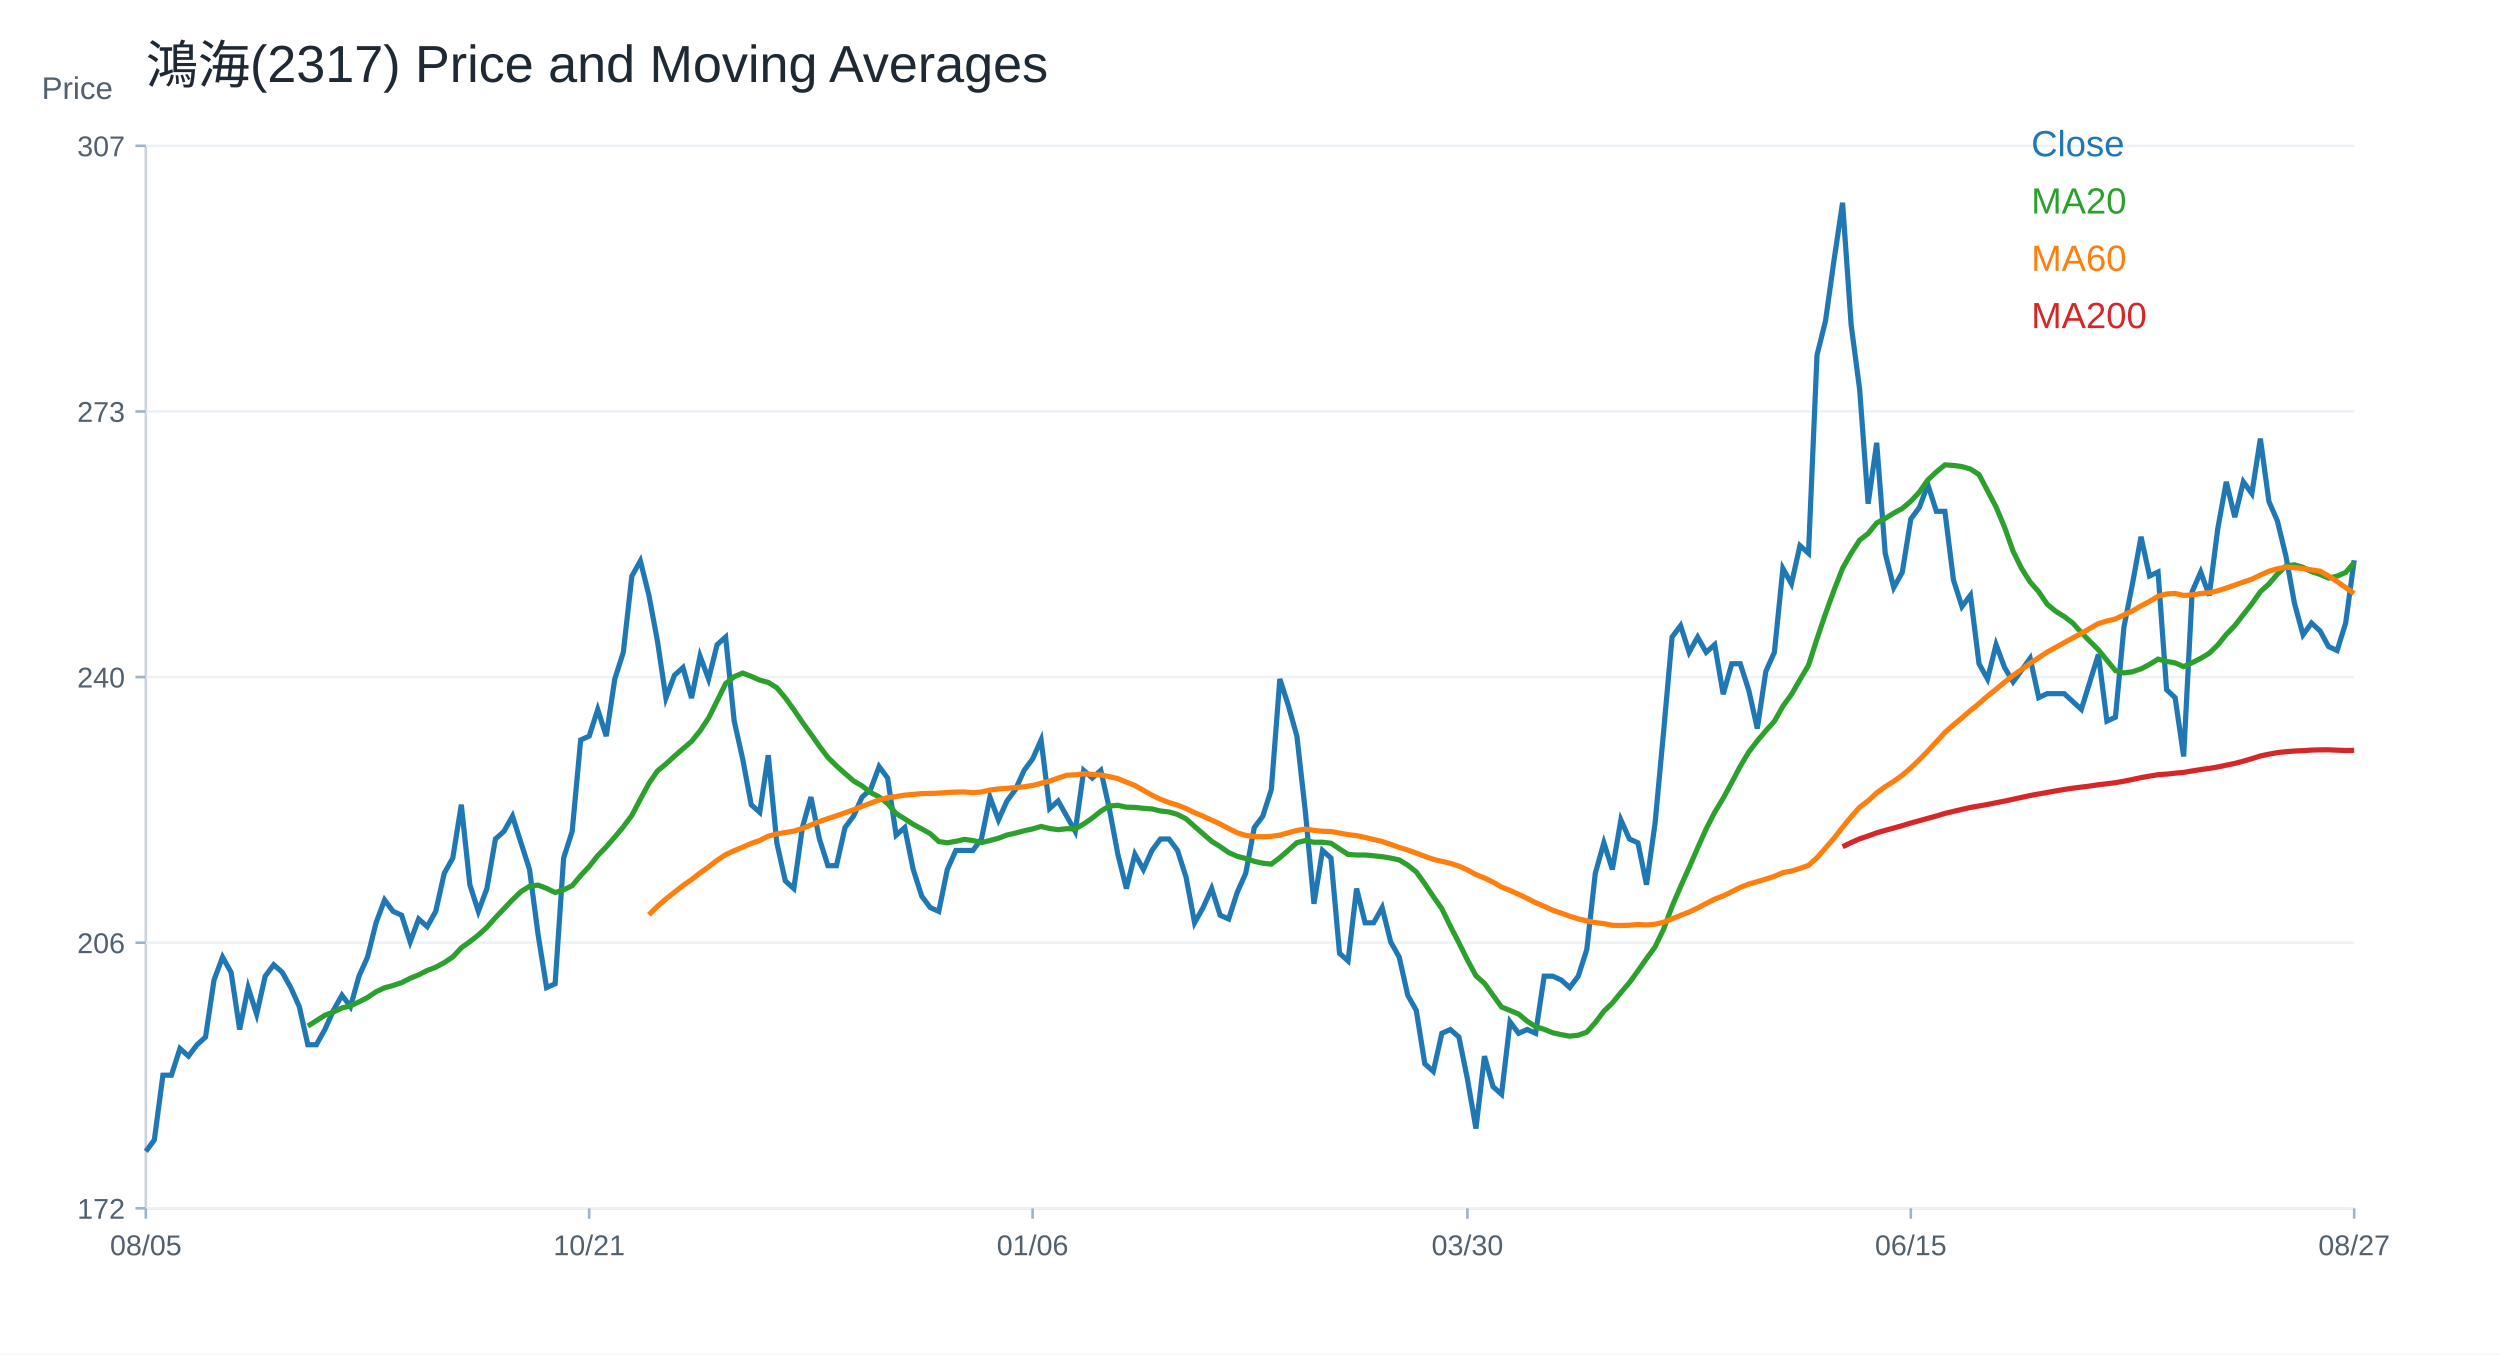
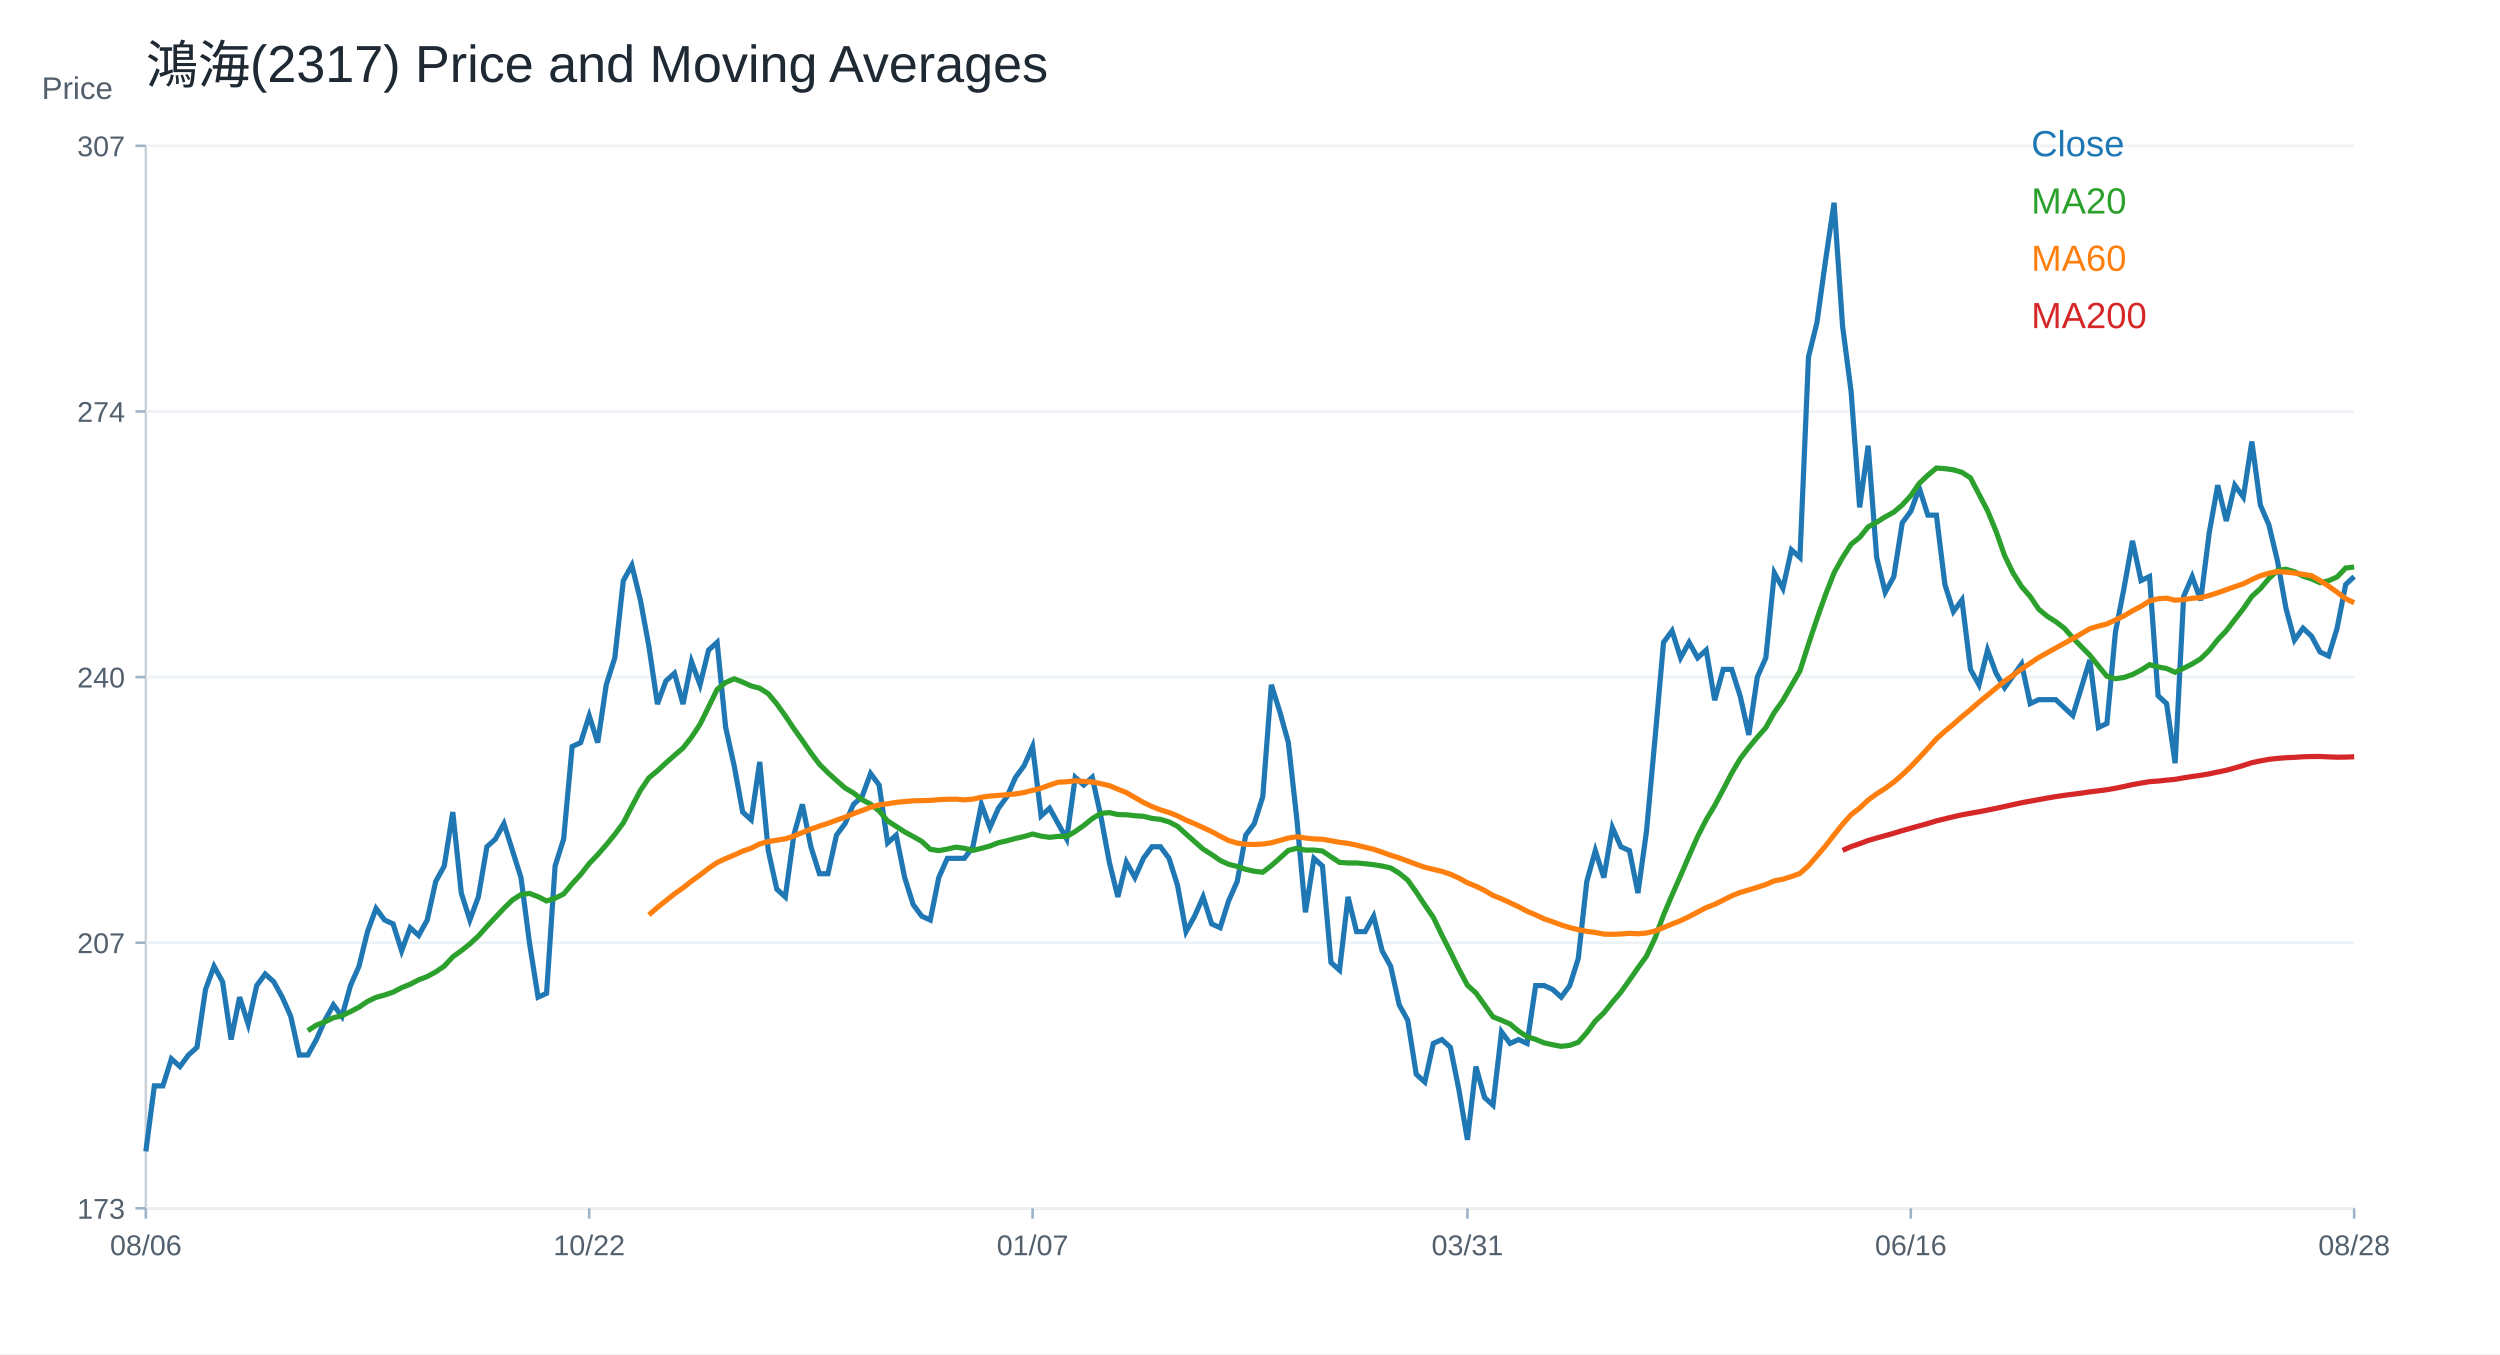
<svg xmlns="http://www.w3.org/2000/svg" width="960" height="520" viewBox="0 0 960 520">
  <rect width="100%" height="100%" fill="white" />
  <text x="56.00" y="32.00" font-size="20" font-family="Arial" fill="#1f2933" text-anchor="start">鴻海(2317) Price and Moving Averages</text>
  <line x1="56" y1="464" x2="904" y2="464" stroke="#cbd2d9" />
  <line x1="56" y1="56" x2="56" y2="464" stroke="#cbd2d9" />
  <text x="16.00" y="38.00" font-size="12" font-family="Arial" fill="#52606d" text-anchor="start">Price</text>
  <line x1="56" y1="464.00" x2="904" y2="464.00" stroke="#edf2f7" />
  <line x1="52" y1="464.00" x2="56" y2="464.00" stroke="#9fb3c8" />
-   <text x="48.00" y="468.00" font-size="11" font-family="Arial" fill="#52606d" text-anchor="end">172</text>
+   <text x="48.00" y="468.00" font-size="11" font-family="Arial" fill="#52606d" text-anchor="end">173</text>
  <line x1="56" y1="362.00" x2="904" y2="362.00" stroke="#edf2f7" />
  <line x1="52" y1="362.00" x2="56" y2="362.00" stroke="#9fb3c8" />
-   <text x="48.00" y="366.00" font-size="11" font-family="Arial" fill="#52606d" text-anchor="end">206</text>
+   <text x="48.00" y="366.00" font-size="11" font-family="Arial" fill="#52606d" text-anchor="end">207</text>
  <line x1="56" y1="260.00" x2="904" y2="260.00" stroke="#edf2f7" />
  <line x1="52" y1="260.00" x2="56" y2="260.00" stroke="#9fb3c8" />
  <text x="48.00" y="264.00" font-size="11" font-family="Arial" fill="#52606d" text-anchor="end">240</text>
  <line x1="56" y1="158.00" x2="904" y2="158.00" stroke="#edf2f7" />
  <line x1="52" y1="158.00" x2="56" y2="158.00" stroke="#9fb3c8" />
-   <text x="48.00" y="162.00" font-size="11" font-family="Arial" fill="#52606d" text-anchor="end">273</text>
+   <text x="48.00" y="162.00" font-size="11" font-family="Arial" fill="#52606d" text-anchor="end">274</text>
  <line x1="56" y1="56.00" x2="904" y2="56.00" stroke="#edf2f7" />
  <line x1="52" y1="56.00" x2="56" y2="56.00" stroke="#9fb3c8" />
  <text x="48.00" y="60.00" font-size="11" font-family="Arial" fill="#52606d" text-anchor="end">307</text>
  <line x1="56.00" y1="464" x2="56.00" y2="468" stroke="#9fb3c8" />
-   <text x="56.00" y="482.00" font-size="11" font-family="Arial" fill="#52606d" text-anchor="middle">08/05</text>
+   <text x="56.00" y="482.00" font-size="11" font-family="Arial" fill="#52606d" text-anchor="middle">08/06</text>
  <line x1="226.25" y1="464" x2="226.25" y2="468" stroke="#9fb3c8" />
-   <text x="226.25" y="482.00" font-size="11" font-family="Arial" fill="#52606d" text-anchor="middle">10/21</text>
+   <text x="226.25" y="482.00" font-size="11" font-family="Arial" fill="#52606d" text-anchor="middle">10/22</text>
  <line x1="396.51" y1="464" x2="396.51" y2="468" stroke="#9fb3c8" />
-   <text x="396.51" y="482.00" font-size="11" font-family="Arial" fill="#52606d" text-anchor="middle">01/06</text>
+   <text x="396.51" y="482.00" font-size="11" font-family="Arial" fill="#52606d" text-anchor="middle">01/07</text>
  <line x1="563.49" y1="464" x2="563.49" y2="468" stroke="#9fb3c8" />
-   <text x="563.49" y="482.00" font-size="11" font-family="Arial" fill="#52606d" text-anchor="middle">03/30</text>
+   <text x="563.49" y="482.00" font-size="11" font-family="Arial" fill="#52606d" text-anchor="middle">03/31</text>
  <line x1="733.75" y1="464" x2="733.75" y2="468" stroke="#9fb3c8" />
-   <text x="733.75" y="482.00" font-size="11" font-family="Arial" fill="#52606d" text-anchor="middle">06/15</text>
+   <text x="733.75" y="482.00" font-size="11" font-family="Arial" fill="#52606d" text-anchor="middle">06/16</text>
  <line x1="904.00" y1="464" x2="904.00" y2="468" stroke="#9fb3c8" />
-   <text x="904.00" y="482.00" font-size="11" font-family="Arial" fill="#52606d" text-anchor="middle">08/27</text>
-   <polyline fill="none" stroke="#1f77b4" stroke-width="2" points="56.00,442.14 59.27,437.75 62.55,412.88 65.82,412.88 69.10,402.64 72.37,405.57 75.64,401.18 78.92,398.25 82.19,376.31 85.47,367.53 88.74,373.38 92.02,395.33 95.29,379.23 98.56,389.48 101.84,374.85 105.11,370.46 108.39,373.38 111.66,379.23 114.93,386.55 118.21,401.18 121.48,401.18 124.76,395.33 128.03,388.01 131.31,382.16 134.58,386.55 137.85,374.85 141.13,367.53 144.40,354.36 147.68,345.59 150.95,349.97 154.22,351.44 157.50,361.68 160.77,352.90 164.05,355.83 167.32,349.97 170.59,335.34 173.87,329.49 177.14,309.01 180.42,339.73 183.69,349.97 186.97,341.20 190.24,322.18 193.51,319.25 196.79,313.40 200.06,323.64 203.34,333.88 206.61,358.75 209.88,379.23 213.16,377.77 216.43,329.49 219.71,319.25 222.98,284.14 226.25,282.68 229.53,272.44 232.80,282.68 236.08,260.73 239.35,250.49 242.63,221.23 245.90,215.38 249.17,228.55 252.45,246.10 255.72,268.05 259.00,259.27 262.27,256.34 265.54,268.05 268.82,251.95 272.09,260.73 275.37,247.56 278.64,244.64 281.92,276.82 285.19,291.45 288.46,309.01 291.74,311.94 295.01,289.99 298.29,323.64 301.56,338.27 304.83,341.20 308.11,317.79 311.38,306.08 314.66,322.18 317.93,332.42 321.20,332.42 324.48,317.79 327.75,313.40 331.03,306.08 334.30,303.16 337.58,294.38 340.85,298.77 344.12,320.71 347.40,317.79 350.67,333.88 353.95,344.12 357.22,348.51 360.49,349.97 363.77,333.88 367.04,326.57 370.32,326.57 373.59,326.57 376.86,322.18 380.14,306.08 383.41,314.86 386.69,307.55 389.96,303.16 393.24,295.84 396.51,291.45 399.78,284.14 403.06,310.47 406.33,307.55 409.61,313.40 412.88,319.25 416.15,295.84 419.43,298.77 422.70,295.84 425.98,310.47 429.25,328.03 432.53,341.20 435.80,328.03 439.07,333.88 442.35,326.57 445.62,322.18 448.90,322.18 452.17,326.57 455.44,336.81 458.72,354.36 461.99,348.51 465.27,341.20 468.54,351.44 471.81,352.90 475.09,342.66 478.36,335.34 481.64,317.79 484.91,313.40 488.19,303.16 491.46,260.73 494.73,270.97 498.01,282.68 501.28,311.94 504.56,347.05 507.83,326.57 511.10,329.49 514.38,366.07 517.65,368.99 520.93,341.20 524.20,354.36 527.47,354.36 530.75,348.51 534.02,361.68 537.30,367.53 540.57,382.16 543.85,388.01 547.12,408.49 550.39,411.42 553.67,396.79 556.94,395.33 560.22,398.25 563.49,414.35 566.76,433.36 570.04,405.57 573.31,417.27 576.59,420.20 579.86,392.40 583.14,396.79 586.41,395.33 589.68,396.79 592.96,374.85 596.23,374.85 599.51,376.31 602.78,379.23 606.05,374.85 609.33,364.60 612.60,335.34 615.88,323.64 619.15,333.88 622.42,314.86 625.70,322.18 628.97,323.64 632.25,339.73 635.52,316.33 638.80,281.21 642.07,244.64 645.34,240.25 648.62,250.49 651.89,244.64 655.17,250.49 658.44,247.56 661.71,266.58 664.99,254.88 668.26,254.88 671.54,265.12 674.81,279.75 678.08,257.81 681.36,250.49 684.63,218.30 687.91,224.16 691.18,209.53 694.46,212.45 697.73,136.38 701.00,123.21 704.28,99.80 707.55,77.86 710.83,124.67 714.10,149.54 717.37,193.43 720.65,170.03 723.92,212.45 727.20,225.62 730.47,219.77 733.75,199.29 737.02,194.90 740.29,186.12 743.57,196.36 746.84,196.36 750.12,222.69 753.39,232.93 756.66,228.55 759.94,254.88 763.21,260.73 766.49,247.56 769.76,256.34 773.03,261.85 776.31,257.33 779.58,252.81 782.86,267.88 786.13,266.37 789.41,266.37 792.68,266.37 795.95,269.38 799.23,272.40 802.50,261.85 805.78,251.31 809.05,276.92 812.32,275.41 815.60,240.76 818.87,224.19 822.15,206.11 825.42,221.17 828.69,219.67 831.97,264.86 835.24,267.88 838.52,290.48 841.79,227.20 845.07,219.67 848.34,228.71 851.61,203.10 854.89,185.02 858.16,198.58 861.44,185.02 864.71,189.54 867.98,168.44 871.26,192.55 874.53,200.08 877.81,213.64 881.08,231.72 884.36,243.77 887.63,239.25 890.90,242.27 894.18,248.29 897.45,249.80 900.73,239.25 904.00,215.15" />
+   <text x="904.00" y="482.00" font-size="11" font-family="Arial" fill="#52606d" text-anchor="middle">08/28</text>
+   <polyline fill="none" stroke="#1f77b4" stroke-width="2" points="56.00,442.14 59.27,416.97 62.55,416.97 65.82,406.60 69.10,409.56 72.37,405.12 75.64,402.16 78.92,379.95 82.19,371.06 85.47,376.99 88.74,399.20 92.02,382.91 95.29,393.28 98.56,378.47 101.84,374.02 105.11,376.99 108.39,382.91 111.66,390.31 114.93,405.12 118.21,405.12 121.48,399.20 124.76,391.79 128.03,385.87 131.31,390.31 134.58,378.47 137.85,371.06 141.13,357.74 144.40,348.85 147.68,353.29 150.95,354.77 154.22,365.14 157.50,356.25 160.77,359.22 164.05,353.29 167.32,338.48 170.59,332.56 173.87,311.83 177.14,342.93 180.42,353.29 183.69,344.41 186.97,325.16 190.24,322.20 193.51,316.27 196.79,326.64 200.06,337.00 203.34,362.18 206.61,382.91 209.88,381.43 213.16,332.56 216.43,322.20 219.71,286.66 222.98,285.17 226.25,274.81 229.53,285.17 232.80,262.96 236.08,252.60 239.35,222.98 242.63,217.06 245.90,230.38 249.17,248.15 252.45,270.37 255.72,261.48 259.00,258.52 262.27,270.37 265.54,254.08 268.82,262.96 272.09,249.63 275.37,246.67 278.64,279.25 281.92,294.06 285.19,311.83 288.46,314.79 291.74,292.58 295.01,326.64 298.29,341.45 301.56,344.41 304.83,320.71 308.11,308.87 311.38,325.16 314.66,335.52 317.93,335.52 321.20,320.71 324.48,316.27 327.75,308.87 331.03,305.91 334.30,297.02 337.58,301.46 340.85,323.68 344.12,320.71 347.40,337.00 350.67,347.37 353.95,351.81 357.22,353.29 360.49,337.00 363.77,329.60 367.04,329.60 370.32,329.60 373.59,325.16 376.86,308.87 380.14,317.75 383.41,310.35 386.69,305.91 389.96,298.50 393.24,294.06 396.51,286.66 399.78,313.31 403.06,310.35 406.33,316.27 409.61,322.20 412.88,298.50 416.15,301.46 419.43,298.50 422.70,313.31 425.98,331.08 429.25,344.41 432.53,331.08 435.80,337.00 439.07,329.60 442.35,325.16 445.62,325.16 448.90,329.60 452.17,339.97 455.44,357.74 458.72,351.81 461.99,344.41 465.27,354.77 468.54,356.25 471.81,345.89 475.09,338.48 478.36,320.71 481.64,316.27 484.91,305.91 488.19,262.96 491.46,273.33 494.73,285.17 498.01,314.79 501.28,350.33 504.56,329.60 507.83,332.56 511.10,369.58 514.38,372.54 517.65,344.41 520.93,357.74 524.20,357.74 527.47,351.81 530.75,365.14 534.02,371.06 537.30,385.87 540.57,391.79 543.85,412.53 547.12,415.49 550.39,400.68 553.67,399.20 556.94,402.16 560.22,418.45 563.49,437.70 566.76,409.56 570.04,421.41 573.31,424.37 576.59,396.24 579.86,400.68 583.14,399.20 586.41,400.68 589.68,378.47 592.96,378.47 596.23,379.95 599.51,382.91 602.78,378.47 606.05,368.10 609.33,338.48 612.60,326.64 615.88,337.00 619.15,317.75 622.42,325.16 625.70,326.64 628.97,342.93 632.25,319.23 635.52,283.69 638.80,246.67 642.07,242.23 645.34,252.60 648.62,246.67 651.89,252.60 655.17,249.63 658.44,268.88 661.71,257.04 664.99,257.04 668.26,267.40 671.54,282.21 674.81,260.00 678.08,252.60 681.36,220.02 684.63,225.94 687.91,211.13 691.18,214.09 694.46,137.09 697.73,123.76 701.00,100.07 704.28,77.86 707.55,125.24 710.83,150.42 714.10,194.84 717.37,171.15 720.65,214.09 723.92,227.42 727.20,221.50 730.47,200.77 733.75,196.32 737.02,187.44 740.29,197.80 743.57,197.80 746.84,224.46 750.12,234.83 753.39,230.38 756.66,257.04 759.94,262.96 763.21,249.63 766.49,258.52 769.76,264.09 773.03,259.52 776.31,254.95 779.58,270.19 782.86,268.67 786.13,268.67 789.41,268.67 792.68,271.72 795.95,274.77 799.23,264.09 802.50,253.42 805.78,279.34 809.05,277.82 812.32,242.75 815.60,225.97 818.87,207.67 822.15,222.92 825.42,221.40 828.69,267.14 831.97,270.19 835.24,293.07 838.52,229.02 841.79,221.40 845.07,230.55 848.34,204.62 851.61,186.32 854.89,200.05 858.16,186.32 861.44,190.90 864.71,169.55 867.98,193.95 871.26,201.57 874.53,215.30 877.81,233.60 881.08,245.80 884.36,241.22 887.63,244.27 890.90,250.37 894.18,251.90 897.45,241.22 900.73,224.45 904.00,221.40" />
  <text x="780.00" y="60.00" font-size="14" font-family="Arial" fill="#1f77b4" text-anchor="start">Close</text>
-   <polyline fill="none" stroke="#2ca02c" stroke-width="2" points="118.21,394.01 121.48,391.96 124.76,389.84 128.03,388.60 131.31,387.06 134.58,386.26 137.85,384.72 141.13,383.04 144.40,380.84 147.68,379.31 150.95,378.43 154.22,377.33 157.50,375.65 160.77,374.33 164.05,372.65 167.32,371.41 170.59,369.65 173.87,367.46 177.14,363.95 180.42,361.60 183.69,359.04 186.97,356.05 190.24,352.39 193.51,348.95 196.79,345.51 200.06,342.37 203.34,340.32 206.61,339.88 209.88,341.12 213.16,342.73 216.43,341.71 219.71,340.10 222.98,336.22 226.25,332.71 229.53,328.54 232.80,325.18 236.08,321.45 239.35,317.50 242.63,313.11 245.90,306.89 249.17,300.82 252.45,296.06 255.72,293.36 259.00,290.36 262.27,287.50 265.54,284.72 268.82,280.63 272.09,275.73 275.37,269.14 278.64,262.49 281.92,259.85 285.19,258.46 288.46,259.71 291.74,261.17 295.01,262.05 298.29,264.10 301.56,267.97 304.83,272.51 308.11,277.34 311.38,281.87 314.66,286.55 317.93,290.87 321.20,294.09 324.48,297.01 327.75,299.87 331.03,301.77 334.30,304.33 337.58,306.01 340.85,308.57 344.12,312.38 347.40,314.42 350.67,316.54 353.95,318.30 357.22,320.13 360.49,323.13 363.77,323.64 367.04,323.06 370.32,322.32 373.59,322.76 376.86,323.57 380.14,322.76 383.41,321.88 386.69,320.64 389.96,319.91 393.24,319.03 396.51,318.30 399.78,317.35 403.06,318.15 406.33,318.59 409.61,318.23 412.88,318.30 416.15,316.40 419.43,314.13 422.70,311.50 425.98,309.52 429.25,309.23 432.53,309.96 435.80,310.03 439.07,310.40 442.35,310.62 445.62,311.42 448.90,311.79 452.17,312.74 455.44,314.42 458.72,317.35 461.99,320.20 465.27,323.06 468.54,325.10 471.81,327.37 475.09,328.83 478.36,329.64 481.64,330.74 484.91,331.47 488.19,331.83 491.46,329.35 494.73,326.49 498.01,323.57 501.28,322.76 504.56,323.42 507.83,323.42 511.10,323.79 514.38,325.98 517.65,328.10 520.93,328.32 524.20,328.32 527.47,328.61 530.75,328.98 534.02,329.49 537.30,330.22 540.57,332.20 543.85,334.83 547.12,339.37 550.39,344.27 553.67,348.95 556.94,355.68 560.22,362.04 563.49,368.63 566.76,374.70 570.04,377.62 573.31,382.16 576.59,386.70 579.86,388.01 583.14,389.40 586.41,392.11 589.68,394.23 592.96,395.25 596.23,396.57 599.51,397.30 602.78,397.89 606.05,397.52 609.33,396.35 612.60,392.69 615.88,388.30 619.15,385.16 622.42,381.14 625.70,377.33 628.97,372.80 632.25,368.12 635.52,363.65 638.80,356.85 642.07,348.07 645.34,340.46 648.62,333.15 651.89,325.62 655.17,318.30 658.44,311.94 661.71,306.52 664.99,300.45 668.26,294.23 671.54,288.75 674.81,284.51 678.08,280.63 681.36,276.97 684.63,271.19 687.91,266.66 691.18,261.02 694.46,255.46 697.73,245.30 701.00,235.64 704.28,226.57 707.55,218.23 710.83,212.45 714.10,207.41 717.37,204.85 720.65,200.82 723.92,199.07 727.20,197.02 730.47,195.26 733.75,192.48 737.02,188.97 740.29,184.29 743.57,181.22 746.84,178.51 750.12,178.73 753.39,179.17 756.66,180.12 759.94,182.24 763.21,188.46 766.49,194.68 769.76,202.50 773.03,211.70 776.31,218.34 779.58,223.50 782.86,227.22 786.13,232.04 789.41,234.74 792.68,236.77 795.95,239.25 799.23,242.91 802.50,246.26 805.78,249.52 809.05,253.54 812.32,257.50 815.60,258.40 818.87,257.96 822.15,256.84 825.42,255.16 828.69,253.10 831.97,253.97 835.24,254.54 838.52,255.98 841.79,254.47 845.07,252.81 848.34,250.85 851.61,247.69 854.89,243.62 858.16,240.23 861.44,236.01 864.71,231.87 867.98,227.20 871.26,224.26 874.53,220.42 877.81,217.33 881.08,216.88 884.36,217.86 887.63,219.52 890.90,220.57 894.18,222.00 897.45,221.25 900.73,219.82 904.00,216.05" />
+   <polyline fill="none" stroke="#2ca02c" stroke-width="2" points="118.21,395.79 121.48,393.65 124.76,392.39 128.03,390.83 131.31,390.02 134.58,388.46 137.85,386.76 141.13,384.54 144.40,382.98 147.68,382.09 150.95,380.98 154.22,379.28 157.50,377.95 160.77,376.25 164.05,374.99 167.32,373.21 170.59,370.99 173.87,367.43 177.14,365.07 180.42,362.47 183.69,359.44 186.97,355.74 190.24,352.26 193.51,348.78 196.79,345.59 200.06,343.52 203.34,343.07 206.61,344.33 209.88,345.96 213.16,344.93 216.43,343.30 219.71,339.37 222.98,335.82 226.25,331.60 229.53,328.19 232.80,324.42 236.08,320.42 239.35,315.98 242.63,309.68 245.90,303.54 249.17,298.72 252.45,295.98 255.72,292.95 259.00,290.06 262.27,287.25 265.54,283.10 268.82,278.14 272.09,271.48 275.37,264.74 278.64,262.07 281.92,260.67 285.19,261.93 288.46,263.41 291.74,264.29 295.01,266.37 298.29,270.29 301.56,274.88 304.83,279.77 308.11,284.36 311.38,289.10 314.66,293.47 317.93,296.72 321.20,299.69 324.48,302.57 327.75,304.50 331.03,307.09 334.30,308.79 337.58,311.39 340.85,315.24 344.12,317.31 347.40,319.46 350.67,321.23 353.95,323.08 357.22,326.12 360.49,326.64 363.77,326.05 367.04,325.30 370.32,325.75 373.59,326.56 376.86,325.75 380.14,324.86 383.41,323.60 386.69,322.86 389.96,321.97 393.24,321.23 396.51,320.27 399.78,321.08 403.06,321.53 406.33,321.16 409.61,321.23 412.88,319.31 416.15,317.01 419.43,314.35 422.70,312.35 425.98,312.05 429.25,312.79 432.53,312.87 435.80,313.24 439.07,313.46 442.35,314.27 445.62,314.64 448.90,315.61 452.17,317.31 455.44,320.27 458.72,323.16 461.99,326.05 465.27,328.12 468.54,330.41 471.81,331.89 475.09,332.71 478.36,333.82 481.64,334.56 484.91,334.93 488.19,332.41 491.46,329.53 494.73,326.56 498.01,325.75 501.28,326.42 504.56,326.42 507.83,326.79 511.10,329.01 514.38,331.15 517.65,331.38 520.93,331.38 524.20,331.67 527.47,332.04 530.75,332.56 534.02,333.30 537.30,335.30 540.57,337.97 543.85,342.56 547.12,347.52 550.39,352.26 553.67,359.07 556.94,365.51 560.22,372.17 563.49,378.32 566.76,381.28 570.04,385.87 573.31,390.46 576.59,391.79 579.86,393.20 583.14,395.94 586.41,398.09 589.68,399.12 592.96,400.46 596.23,401.20 599.51,401.79 602.78,401.42 606.05,400.24 609.33,396.53 612.60,392.09 615.88,388.91 619.15,384.83 622.42,380.98 625.70,376.39 628.97,371.66 632.25,367.14 635.52,360.25 638.80,351.37 642.07,343.67 645.34,336.26 648.62,328.64 651.89,321.23 655.17,314.79 658.44,309.31 661.71,303.17 664.99,296.87 668.26,291.32 671.54,287.03 674.81,283.10 678.08,279.40 681.36,273.55 684.63,268.96 687.91,263.26 691.18,257.63 694.46,247.34 697.73,237.57 701.00,228.38 704.28,219.94 707.55,214.09 710.83,208.99 714.10,206.39 717.37,202.32 720.65,200.54 723.92,198.47 727.20,196.69 730.47,193.88 733.75,190.33 737.02,185.59 740.29,182.48 743.57,179.74 746.84,179.96 750.12,180.41 753.39,181.37 756.66,183.51 759.94,189.81 763.21,196.10 766.49,204.02 769.76,213.34 773.03,220.05 776.31,225.28 779.58,229.04 782.86,233.92 786.13,236.65 789.41,238.71 792.68,241.22 795.95,244.92 799.23,248.31 802.50,251.61 805.78,255.69 809.05,259.69 812.32,260.60 815.60,260.16 818.87,259.02 822.15,257.32 825.42,255.24 828.69,256.12 831.97,256.70 835.24,258.15 838.52,256.62 841.79,254.95 845.07,252.96 848.34,249.76 851.61,245.64 854.89,242.21 858.16,237.94 861.44,233.75 864.71,229.02 867.98,226.05 871.26,222.16 874.53,219.03 877.81,218.58 881.08,219.57 884.36,221.24 887.63,222.31 890.90,223.76 894.18,223.00 897.45,221.55 900.73,218.12 904.00,217.74" />
  <text x="780.00" y="82.00" font-size="14" font-family="Arial" fill="#2ca02c" text-anchor="start">MA20</text>
-   <polyline fill="none" stroke="#ff7f0e" stroke-width="2" points="249.17,351.29 252.45,348.02 255.72,345.20 259.00,342.63 262.27,340.03 265.54,337.78 268.82,335.22 272.09,332.88 275.37,330.37 278.64,328.18 281.92,326.66 285.19,325.30 288.46,323.86 291.74,322.74 295.01,321.08 298.29,320.23 301.56,319.69 304.83,319.15 308.11,318.13 311.38,316.79 314.66,315.47 317.93,314.33 321.20,313.28 324.48,312.11 327.75,310.96 331.03,309.62 334.30,308.43 337.58,307.21 340.85,306.28 344.12,305.86 347.40,305.33 350.67,305.04 353.95,304.74 357.22,304.67 360.49,304.57 363.77,304.30 367.04,304.16 370.32,304.11 373.59,304.40 376.86,304.11 380.14,303.38 383.41,302.94 386.69,302.70 389.96,302.43 393.24,302.13 396.51,301.60 399.78,300.77 403.06,299.96 406.33,298.77 409.61,297.70 412.88,297.53 416.15,297.14 419.43,297.38 422.70,297.60 425.98,298.23 429.25,298.99 432.53,300.33 435.80,301.62 439.07,303.50 442.35,305.35 445.62,306.91 448.90,308.18 452.17,309.16 455.44,310.45 458.72,312.08 461.99,313.42 465.27,314.91 468.54,316.42 471.81,318.18 475.09,319.81 478.36,320.79 481.64,321.23 484.91,321.30 488.19,321.15 491.46,320.67 494.73,319.79 498.01,318.86 501.28,318.37 504.56,318.86 507.83,319.20 511.10,319.32 514.38,319.89 517.65,320.49 520.93,320.88 524.20,321.57 527.47,322.37 530.75,323.13 534.02,324.25 537.30,325.40 540.57,326.42 543.85,327.59 547.12,328.83 550.39,329.96 553.67,330.76 556.94,331.52 560.22,332.59 563.49,334.05 566.76,335.83 570.04,337.15 573.31,338.73 576.59,340.64 579.86,341.93 583.14,343.42 586.41,344.95 589.68,346.63 592.96,348.02 596.23,349.54 599.51,350.63 602.78,351.83 606.05,352.85 609.33,353.61 612.60,354.27 615.88,354.68 619.15,355.31 622.42,355.39 625.70,355.29 628.97,355.00 632.25,355.19 635.52,354.90 638.80,354.14 642.07,352.85 645.34,351.49 648.62,350.22 651.89,348.68 655.17,346.95 658.44,345.27 661.71,344.02 664.99,342.42 668.26,340.78 671.54,339.49 674.81,338.56 678.08,337.56 681.36,336.51 684.63,335.10 687.91,334.49 691.18,333.47 694.46,332.30 697.73,329.37 701.00,325.64 704.28,321.86 707.55,317.67 710.83,313.64 714.10,309.99 717.37,307.52 720.65,304.45 723.92,302.09 727.20,300.04 730.47,297.67 733.75,294.87 737.02,291.75 740.29,288.38 743.57,284.85 746.84,281.26 750.12,278.36 753.39,275.65 756.66,272.83 759.94,270.17 763.21,267.29 766.49,264.66 769.76,261.98 773.03,259.34 776.31,257.08 779.58,254.69 782.86,252.56 786.13,250.39 789.41,248.58 792.68,246.77 795.95,244.99 799.23,243.21 802.50,241.33 805.78,239.44 809.05,238.46 812.32,237.66 815.60,236.11 818.87,234.60 822.15,232.66 825.42,230.95 828.69,228.95 831.97,228.10 835.24,227.87 838.52,228.64 841.79,228.42 845.07,227.91 848.34,227.64 851.61,226.85 854.89,225.81 858.16,224.67 861.44,223.51 864.71,222.42 867.98,220.81 871.26,219.36 874.53,218.39 877.81,217.78 881.08,218.00 884.36,218.33 887.63,218.83 890.90,219.32 894.18,221.19 897.45,223.30 900.73,225.62 904.00,227.91" />
+   <polyline fill="none" stroke="#ff7f0e" stroke-width="2" points="249.17,351.32 252.45,348.46 255.72,345.86 259.00,343.22 262.27,340.95 265.54,338.36 268.82,335.99 272.09,333.45 275.37,331.23 278.64,329.70 281.92,328.32 285.19,326.86 288.46,325.72 291.74,324.05 295.01,323.18 298.29,322.64 301.56,322.10 304.83,321.06 308.11,319.70 311.38,318.37 314.66,317.21 317.93,316.15 321.20,314.96 324.48,313.80 327.75,312.45 331.03,311.24 334.30,310.00 337.58,309.07 340.85,308.65 344.12,308.10 347.40,307.81 350.67,307.51 353.95,307.44 357.22,307.34 360.49,307.07 363.77,306.92 367.04,306.87 370.32,307.16 373.59,306.87 376.86,306.13 380.14,305.68 383.41,305.44 386.69,305.17 389.96,304.87 393.24,304.33 396.51,303.49 399.78,302.67 403.06,301.46 406.33,300.38 409.61,300.20 412.88,299.81 416.15,300.06 419.43,300.28 422.70,300.92 425.98,301.69 429.25,303.04 432.53,304.35 435.80,306.25 439.07,308.13 442.35,309.71 445.62,310.99 448.90,311.98 452.17,313.29 455.44,314.94 458.72,316.30 461.99,317.80 465.27,319.33 468.54,321.11 471.81,322.76 475.09,323.75 478.36,324.19 481.64,324.27 484.91,324.12 488.19,323.63 491.46,322.74 494.73,321.80 498.01,321.31 501.28,321.80 504.56,322.15 507.83,322.27 511.10,322.84 514.38,323.45 517.65,323.85 520.93,324.54 524.20,325.35 527.47,326.12 530.75,327.25 534.02,328.41 537.30,329.45 540.57,330.64 543.85,331.89 547.12,333.03 550.39,333.84 553.67,334.61 556.94,335.70 560.22,337.18 563.49,338.98 566.76,340.31 570.04,341.91 573.31,343.84 576.59,345.15 579.86,346.65 583.14,348.21 586.41,349.91 589.68,351.32 592.96,352.85 596.23,353.96 599.51,355.17 602.78,356.20 606.05,356.97 609.33,357.64 612.60,358.06 615.88,358.70 619.15,358.77 622.42,358.67 625.70,358.38 628.97,358.57 632.25,358.28 635.52,357.51 638.80,356.20 642.07,354.82 645.34,353.54 648.62,351.98 651.89,350.23 655.17,348.53 658.44,347.27 661.71,345.64 664.99,343.99 668.26,342.68 671.54,341.74 674.81,340.73 678.08,339.67 681.36,338.24 684.63,337.62 687.91,336.58 691.18,335.40 694.46,332.44 697.73,328.66 701.00,324.84 704.28,320.59 707.55,316.52 710.83,312.82 714.10,310.32 717.37,307.21 720.65,304.82 723.92,302.75 727.20,300.35 730.47,297.51 733.75,294.36 737.02,290.95 740.29,287.37 743.57,283.74 746.84,280.81 750.12,278.07 753.39,275.20 756.66,272.51 759.94,269.60 763.21,266.94 766.49,264.22 769.76,261.55 773.03,259.27 776.31,256.84 779.58,254.69 782.86,252.49 786.13,250.66 789.41,248.83 792.68,247.03 795.95,245.23 799.23,243.32 802.50,241.41 805.78,240.42 809.05,239.61 812.32,238.04 815.60,236.51 818.87,234.55 822.15,232.82 825.42,230.80 828.69,229.93 831.97,229.70 835.24,230.48 838.52,230.26 841.79,229.74 845.07,229.47 848.34,228.67 851.61,227.61 854.89,226.46 858.16,225.29 861.44,224.18 864.71,222.55 867.98,221.08 871.26,220.11 874.53,219.49 877.81,219.71 881.08,220.04 884.36,220.55 887.63,221.05 890.90,222.94 894.18,225.07 897.45,227.42 900.73,229.87 904.00,231.47" />
  <text x="780.00" y="104.00" font-size="14" font-family="Arial" fill="#ff7f0e" text-anchor="start">MA60</text>
-   <polyline fill="none" stroke="#d62728" stroke-width="2" points="707.55,325.14 710.83,323.55 714.10,322.11 717.37,321.01 720.65,319.80 723.92,318.85 727.20,317.95 730.47,317.04 733.75,316.05 737.02,315.14 740.29,314.23 743.57,313.35 746.84,312.35 750.12,311.57 753.39,310.79 756.66,310.06 759.94,309.48 763.21,308.92 766.49,308.26 769.76,307.61 773.03,306.91 776.31,306.19 779.58,305.48 782.86,304.88 786.13,304.30 789.41,303.70 792.68,303.15 795.95,302.66 799.23,302.25 802.50,301.84 805.78,301.34 809.05,300.97 812.32,300.54 815.60,299.98 818.87,299.32 822.15,298.60 825.42,298.03 828.69,297.48 831.97,297.26 835.24,296.90 838.52,296.60 841.79,296.03 845.07,295.52 848.34,295.07 851.61,294.52 854.89,293.82 858.16,293.15 861.44,292.28 864.71,291.33 867.98,290.28 871.26,289.60 874.53,289.00 877.81,288.65 881.08,288.39 884.36,288.25 887.63,288.03 890.90,287.94 894.18,287.93 897.45,288.07 900.73,288.19 904.00,288.13" />
+   <polyline fill="none" stroke="#d62728" stroke-width="2" points="707.55,326.55 710.83,325.09 714.10,323.98 717.37,322.75 720.65,321.79 723.92,320.88 727.20,319.96 730.47,318.95 733.75,318.03 737.02,317.12 740.29,316.22 743.57,315.21 746.84,314.42 750.12,313.63 753.39,312.89 756.66,312.30 759.94,311.73 763.21,311.07 766.49,310.41 769.76,309.70 773.03,308.97 776.31,308.25 779.58,307.65 782.86,307.06 786.13,306.45 789.41,305.90 792.68,305.41 795.95,304.99 799.23,304.57 802.50,304.07 805.78,303.69 809.05,303.25 812.32,302.69 815.60,302.02 818.87,301.29 822.15,300.71 825.42,300.16 828.69,299.93 831.97,299.57 835.24,299.27 838.52,298.69 841.79,298.17 845.07,297.72 848.34,297.16 851.61,296.46 854.89,295.77 858.16,294.89 861.44,293.93 864.71,292.87 867.98,292.18 871.26,291.58 874.53,291.22 877.81,290.96 881.08,290.82 884.36,290.60 887.63,290.50 890.90,290.49 894.18,290.64 897.45,290.76 900.73,290.73 904.00,290.59" />
  <text x="780.00" y="126.00" font-size="14" font-family="Arial" fill="#d62728" text-anchor="start">MA200</text>
</svg>
